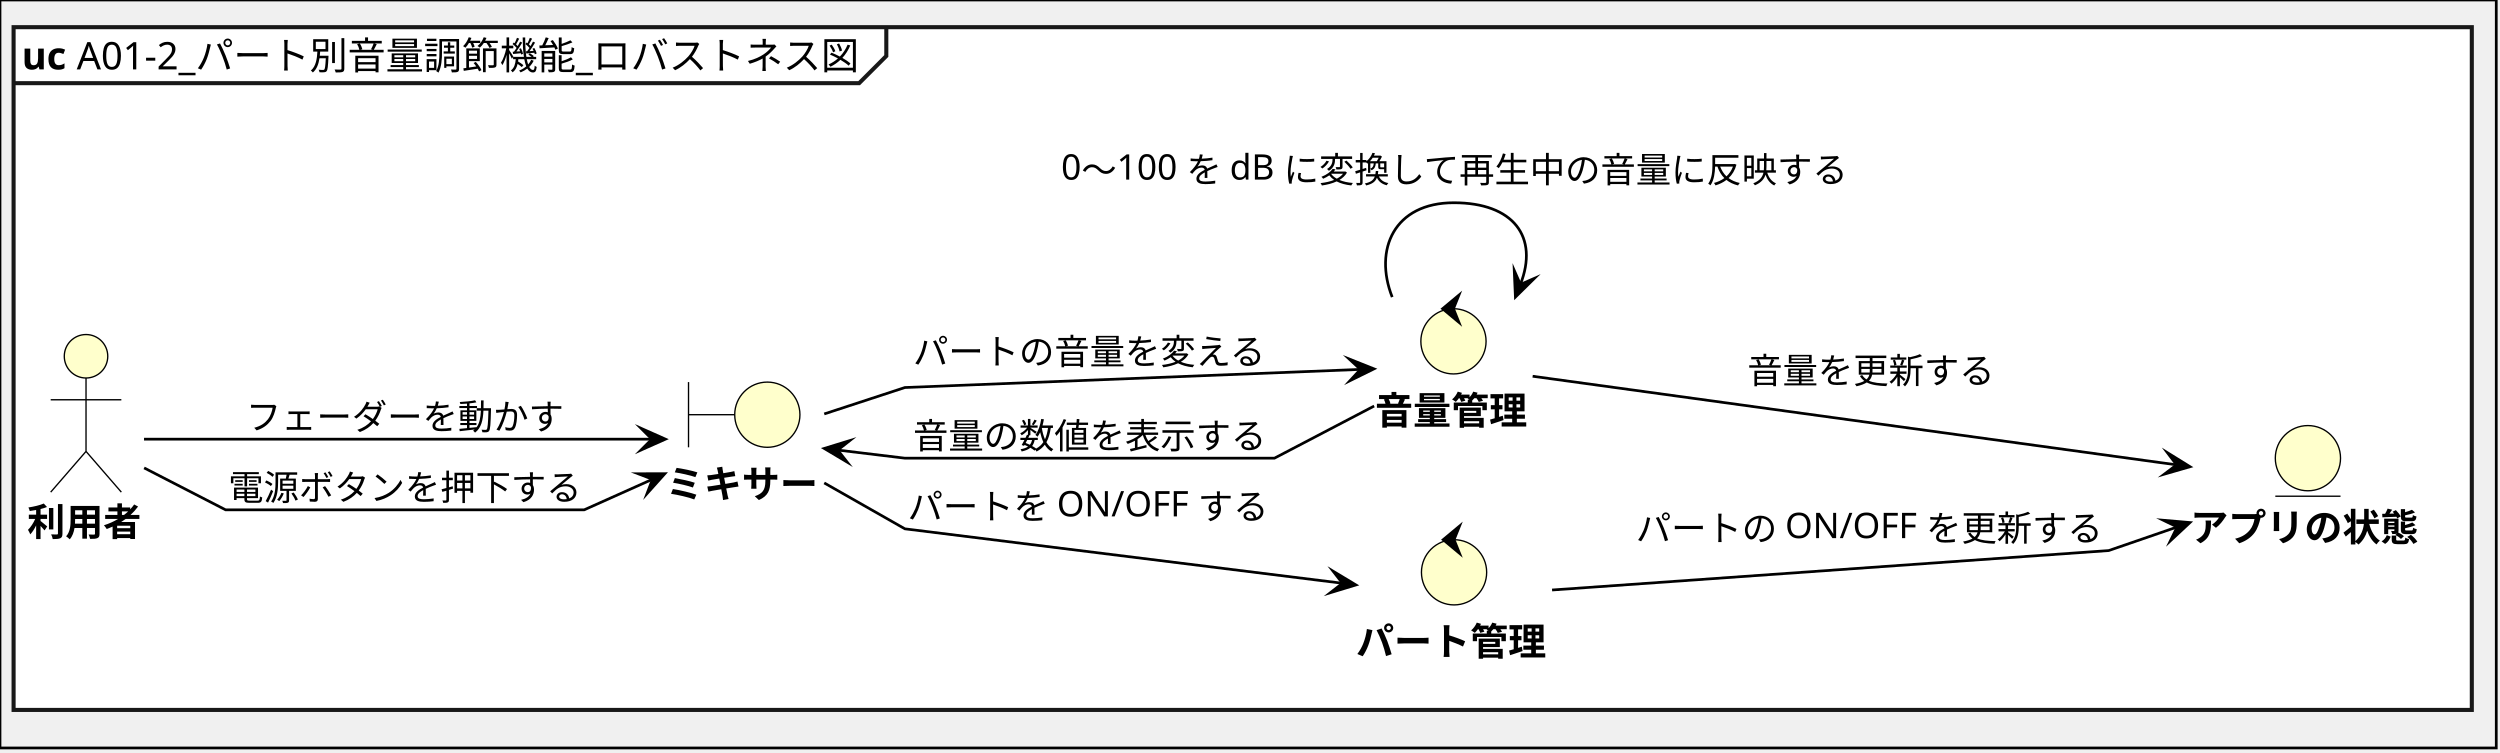
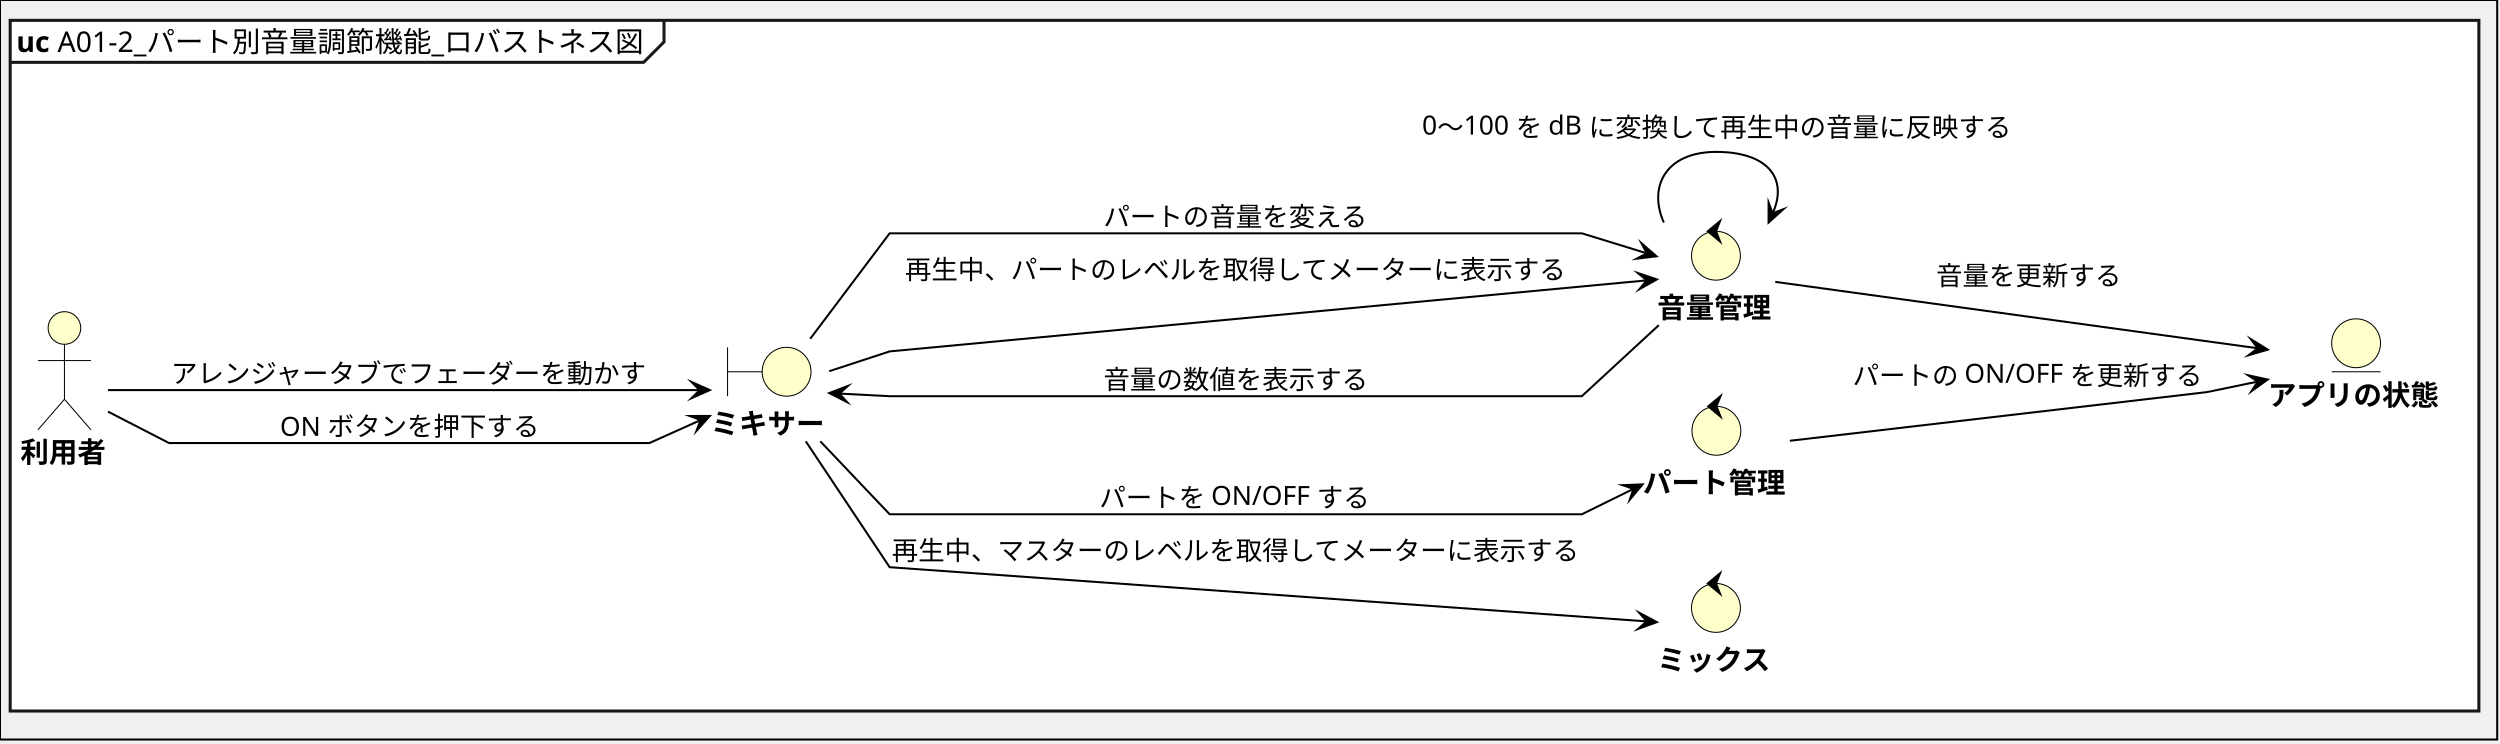
- <svg xmlns="http://www.w3.org/2000/svg" version="1.1" data-diagram-type="DESCRIPTION" style="width:920px;height:277px;background:#FFFFFF;" width="920px" height="277px" viewBox="0 0 920 277" zoomAndPan="magnify" preserveAspectRatio="none" contentStyleType="text/css">
+ <svg xmlns="http://www.w3.org/2000/svg" version="1.1" data-diagram-type="DESCRIPTION" style="width:1228px;height:365px;background:#FFFFFF;" width="1228px" height="365px" viewBox="0 0 1228 365" zoomAndPan="magnify" preserveAspectRatio="none" contentStyleType="text/css">
  <defs />
  <g font-family="sans-serif" lengthAdjust="spacing">
-     <rect x="0" y="0" width="918.625" height="275.252" fill="none" style="stroke:#000;stroke-width:1;" />
-     <rect x="5" y="10" width="904.625" height="251.252" fill="#FFF" style="stroke:#181818;stroke-width:1.5;" />
+     <rect x="0" y="0" width="1226.625" height="363.252" fill="none" style="stroke:#000;stroke-width:1;" />
+     <rect x="5" y="10" width="1212.625" height="339.252" fill="#FFF" style="stroke:#181818;stroke-width:1.5;" />
    <path d="M326.158,10 L326.158,20.609 L316.158,30.609 L5,30.609" style="stroke:#181818;stroke-width:1.5;" fill="none" />
    <text x="8" y="25.533" fill="#000" font-size="14" textLength="16.338" font-weight="700">uc</text>
    <text x="28.228" y="25.533" fill="#000" font-size="14" textLength="290.931">A01-2_パート別音量調節機能_ロバストネス図</text>
    <g class="entity" data-qualified-name="A1" id="ent0001" data-source-line="4">
-       <ellipse cx="31.656" cy="131.109" rx="8" ry="8" fill="#FFC" style="stroke:#000;stroke-width:0.5;" />
-       <path d="M31.656,139.109 L31.656,166.109 M18.656,147.109 L44.656,147.109 M31.656,166.109 L18.656,181.109 M31.656,166.109 L44.656,181.109" style="stroke:#000;stroke-width:0.5;" fill="none" />
-       <text x="10" y="197.143" fill="#000" font-size="14" textLength="43.313" font-weight="700">利用者</text>
+       <ellipse cx="31.656" cy="161.109" rx="8" ry="8" fill="#FFC" style="stroke:#000;stroke-width:0.5;" />
+       <path d="M31.656,169.109 L31.656,196.109 M18.656,177.109 L44.656,177.109 M31.656,196.109 L18.656,211.109 M31.656,196.109 L44.656,211.109" style="stroke:#000;stroke-width:0.5;" fill="none" />
+       <text x="10" y="227.143" fill="#000" font-size="14" textLength="43.313" font-weight="700">利用者</text>
    </g>
    <g class="entity" data-qualified-name="B1" id="ent0002" data-source-line="5">
-       <path d="M253.375,140.609 L253.375,164.609 M253.375,152.609 L270.375,152.609" style="stroke:#000;stroke-width:0.5;" fill="none" />
-       <ellipse cx="282.375" cy="152.609" rx="12" ry="12" fill="#FFC" style="stroke:#000;stroke-width:0.5;" />
-       <text x="245" y="183.143" fill="#000" font-size="14" textLength="57.75" font-weight="700">ミキサー</text>
+       <path d="M357.375,170.609 L357.375,194.609 M357.375,182.609 L374.375,182.609" style="stroke:#000;stroke-width:0.5;" fill="none" />
+       <ellipse cx="386.375" cy="182.609" rx="12" ry="12" fill="#FFC" style="stroke:#000;stroke-width:0.5;" />
+       <text x="349" y="213.143" fill="#000" font-size="14" textLength="57.75" font-weight="700">ミキサー</text>
    </g>
    <g class="entity" data-qualified-name="C1" id="ent0003" data-source-line="6">
-       <ellipse cx="534.875" cy="125.609" rx="12" ry="12" fill="#FFC" style="stroke:#000;stroke-width:0.5;" />
-       <polygon points="530.875,113.609,536.875,108.609,534.875,113.609,536.875,118.609,530.875,113.609" fill="#000" style="stroke:#000;stroke-width:1;stroke-linejoin:miter;stroke-miterlimit:10;" />
-       <text x="506" y="156.143" fill="#000" font-size="14" textLength="57.75" font-weight="700">音量管理</text>
+       <ellipse cx="842.875" cy="125.609" rx="12" ry="12" fill="#FFC" style="stroke:#000;stroke-width:0.5;" />
+       <polygon points="838.875,113.609,844.875,108.609,842.875,113.609,844.875,118.609,838.875,113.609" fill="#000" style="stroke:#000;stroke-width:1;stroke-linejoin:miter;stroke-miterlimit:10;" />
+       <text x="814" y="156.143" fill="#000" font-size="14" textLength="57.75" font-weight="700">音量管理</text>
    </g>
    <g class="entity" data-qualified-name="C2" id="ent0004" data-source-line="7">
-       <ellipse cx="535.094" cy="210.609" rx="12" ry="12" fill="#FFC" style="stroke:#000;stroke-width:0.5;" />
-       <polygon points="531.094,198.609,537.094,193.609,535.094,198.609,537.094,203.609,531.094,198.609" fill="#000" style="stroke:#000;stroke-width:1;stroke-linejoin:miter;stroke-miterlimit:10;" />
-       <text x="499" y="241.143" fill="#000" font-size="14" textLength="72.188" font-weight="700">パート管理</text>
+       <ellipse cx="843.094" cy="211.609" rx="12" ry="12" fill="#FFC" style="stroke:#000;stroke-width:0.5;" />
+       <polygon points="839.094,199.609,845.094,194.609,843.094,199.609,845.094,204.609,839.094,199.609" fill="#000" style="stroke:#000;stroke-width:1;stroke-linejoin:miter;stroke-miterlimit:10;" />
+       <text x="807" y="242.143" fill="#000" font-size="14" textLength="72.188" font-weight="700">パート管理</text>
    </g>
-     <g class="entity" data-qualified-name="E1" id="ent0005" data-source-line="8">
-       <ellipse cx="849.313" cy="168.609" rx="12" ry="12" fill="#FFC" style="stroke:#000;stroke-width:0.5;" />
-       <line x1="837.313" y1="182.609" x2="861.313" y2="182.609" style="stroke:#000;stroke-width:0.5;" />
-       <text x="806" y="199.143" fill="#000" font-size="14" textLength="86.625" font-weight="700">アプリの状態</text>
+     <g class="entity" data-qualified-name="C3" id="ent0005" data-source-line="8">
+       <ellipse cx="842.875" cy="298.609" rx="12" ry="12" fill="#FFC" style="stroke:#000;stroke-width:0.5;" />
+       <polygon points="838.875,286.609,844.875,281.609,842.875,286.609,844.875,291.609,838.875,286.609" fill="#000" style="stroke:#000;stroke-width:1;stroke-linejoin:miter;stroke-miterlimit:10;" />
+       <text x="814" y="329.143" fill="#000" font-size="14" textLength="57.75" font-weight="700">ミックス</text>
    </g>
-     <g class="link" data-entity-1="ent0001" data-entity-2="ent0002" id="lnk6" data-source-line="10" data-link-type="dependency">
-       <path d="M53,161.609 C96.06,161.609 190.92,161.609 239.89,161.609" style="stroke:#000;stroke-width:1;" fill="none" id="A1-to-B1" />
-       <polygon points="244.89,161.609,235.89,157.609,239.89,161.609,235.89,165.609,244.89,161.609" fill="#000" style="stroke:#000;stroke-width:1;stroke-linejoin:miter;stroke-miterlimit:10;" />
-       <text x="90.5" y="158.104" fill="#000" font-size="13" textLength="117">フェーダーを動かす</text>
+     <g class="entity" data-qualified-name="E1" id="ent0006" data-source-line="9">
+       <ellipse cx="1157.313" cy="168.609" rx="12" ry="12" fill="#FFC" style="stroke:#000;stroke-width:0.5;" />
+       <line x1="1145.313" y1="182.609" x2="1169.313" y2="182.609" style="stroke:#000;stroke-width:0.5;" />
+       <text x="1114" y="199.143" fill="#000" font-size="14" textLength="86.625" font-weight="700">アプリの状態</text>
    </g>
    <g class="link" data-entity-1="ent0001" data-entity-2="ent0002" id="lnk7" data-source-line="11" data-link-type="dependency">
-       <path d="M53.04,172.189 C67.02,179.379 83,187.609 83,187.609 C83,187.609 215,187.609 215,187.609 C215,187.609 225.398,182.955 240.118,176.355" style="stroke:#000;stroke-width:1;" fill="none" id="A1-to-B1-1" />
-       <polygon points="244.68,174.309,234.831,174.342,240.118,176.355,238.104,181.641,244.68,174.309" fill="#000" style="stroke:#000;stroke-width:1;stroke-linejoin:miter;stroke-miterlimit:10;" />
-       <text x="84" y="184.104" fill="#000" font-size="13" textLength="130">電源ボタンを押下する</text>
+       <path d="M53.02,191.609 C111.83,191.609 276.09,191.609 343.65,191.609" style="stroke:#000;stroke-width:1;" fill="none" id="A1-to-B1" />
+       <polygon points="348.65,191.609,339.65,187.609,343.65,191.609,339.65,195.609,348.65,191.609" fill="#000" style="stroke:#000;stroke-width:1;stroke-linejoin:miter;stroke-miterlimit:10;" />
+       <text x="84" y="188.104" fill="#000" font-size="13" textLength="234">アレンジャータブでフェーダーを動かす</text>
    </g>
-     <g class="link" data-entity-1="ent0002" data-entity-2="ent0003" id="lnk8" data-source-line="12" data-link-type="dependency">
-       <path d="M303.32,152.329 C318.04,147.509 333,142.609 333,142.609 C333,142.609 445.224,138.138 500.634,135.938" style="stroke:#000;stroke-width:1;" fill="none" id="B1-to-C1" />
-       <polygon points="505.63,135.739,496.478,132.1,500.634,135.938,496.796,140.093,505.63,135.739" fill="#000" style="stroke:#000;stroke-width:1;stroke-linejoin:miter;stroke-miterlimit:10;" />
-       <text x="336" y="134.104" fill="#000" font-size="13" textLength="130">パートの音量を変える</text>
+     <g class="link" data-entity-1="ent0001" data-entity-2="ent0002" id="lnk8" data-source-line="12" data-link-type="dependency">
+       <path d="M53.04,202.189 C67.02,209.379 83,217.609 83,217.609 C83,217.609 319,217.609 319,217.609 C319,217.609 329.398,212.955 344.118,206.355" style="stroke:#000;stroke-width:1;" fill="none" id="A1-to-B1-1" />
+       <polygon points="348.68,204.309,338.831,204.342,344.118,206.355,342.104,211.641,348.68,204.309" fill="#000" style="stroke:#000;stroke-width:1;stroke-linejoin:miter;stroke-miterlimit:10;" />
+       <text x="137.5" y="214.104" fill="#000" font-size="13" textLength="127.112">ON ボタンを押下する</text>
    </g>
-     <g class="link" data-entity-1="ent0003" data-entity-2="ent0002" id="lnk13" data-source-line="17" data-link-type="dependency">
-       <path d="M505.68,149.419 C488.16,158.589 469,168.609 469,168.609 C469,168.609 333,168.609 333,168.609 C333,168.609 323.004,167.396 308.284,165.626" style="stroke:#000;stroke-width:1;" fill="none" id="C1-to-B1" />
-       <polygon points="303.32,165.029,311.778,170.075,308.284,165.626,312.733,162.132,303.32,165.029" fill="#000" style="stroke:#000;stroke-width:1;stroke-linejoin:miter;stroke-miterlimit:10;" />
-       <text x="336" y="165.104" fill="#000" font-size="13" textLength="130">音量の数値を表示する</text>
+     <g class="link" data-entity-1="ent0002" data-entity-2="ent0003" id="lnk9" data-source-line="13" data-link-type="dependency">
+       <path d="M397.99,166.399 C414.91,143.939 437,114.609 437,114.609 C437,114.609 777,114.609 777,114.609 C777,114.609 791.381,119.039 808.901,124.429" style="stroke:#000;stroke-width:1;" fill="none" id="B1-to-C1" />
+       <polygon points="813.68,125.899,806.254,119.43,808.901,124.429,803.902,127.076,813.68,125.899" fill="#000" style="stroke:#000;stroke-width:1;stroke-linejoin:miter;stroke-miterlimit:10;" />
+       <text x="542" y="111.104" fill="#000" font-size="13" textLength="130">パートの音量を変える</text>
    </g>
-     <g class="link" data-entity-1="ent0003" data-entity-2="ent0005" id="lnk9" data-source-line="13" data-link-type="dependency">
-       <path d="M564.01,138.459 C618.91,146.019 736.037,162.138 800.987,171.068" style="stroke:#000;stroke-width:1;" fill="none" id="C1-to-E1" />
-       <polygon points="805.94,171.749,797.569,166.561,800.987,171.068,796.479,174.486,805.94,171.749" fill="#000" style="stroke:#000;stroke-width:1;stroke-linejoin:miter;stroke-miterlimit:10;" />
-       <text x="643" y="141.104" fill="#000" font-size="13" textLength="91">音量を更新する</text>
+     <g class="link" data-entity-1="ent0003" data-entity-2="ent0002" id="lnk12" data-source-line="16" data-link-type="dependency">
+       <path d="M814.81,159.709 C797,176.149 777,194.609 777,194.609 C777,194.609 437,194.609 437,194.609 C437,194.609 427.033,194.101 412.313,193.331" style="stroke:#000;stroke-width:1;" fill="none" id="C1-to-B1" />
+       <polygon points="407.32,193.069,416.099,197.534,412.313,193.331,416.517,189.545,407.32,193.069" fill="#000" style="stroke:#000;stroke-width:1;stroke-linejoin:miter;stroke-miterlimit:10;" />
+       <text x="542" y="191.104" fill="#000" font-size="13" textLength="130">音量の数値を表示する</text>
    </g>
-     <g class="link" data-entity-1="ent0003" data-entity-2="ent0003" id="lnk10" data-source-line="14" data-link-type="dependency">
-       <path d="M512.33,109.329 C505.46,91.839 513.02,74.609 535,74.609 C556.98,74.609 566.368,87.186 559.498,104.676" style="stroke:#000;stroke-width:1;" fill="none" id="C1-to-C1" />
-       <polygon points="557.67,109.329,564.684,102.415,559.498,104.676,557.237,99.49,557.67,109.329" fill="#000" style="stroke:#000;stroke-width:1;stroke-linejoin:miter;stroke-miterlimit:10;" />
-       <text x="390.5" y="66.104" fill="#000" font-size="13" textLength="289.656">0〜100 を dB に変換して再生中の音量に反映する</text>
+     <g class="link" data-entity-1="ent0002" data-entity-2="ent0003" id="lnk15" data-source-line="19" data-link-type="dependency">
+       <path d="M407.32,182.329 C422.04,177.509 437,172.609 437,172.609 C437,172.609 717.022,146.337 808.862,137.717" style="stroke:#000;stroke-width:1;" fill="none" id="B1-to-C1-1" />
+       <polygon points="813.84,137.249,804.506,134.108,808.862,137.717,805.253,142.073,813.84,137.249" fill="#000" style="stroke:#000;stroke-width:1;stroke-linejoin:miter;stroke-miterlimit:10;" />
+       <text x="444.5" y="137.104" fill="#000" font-size="13" textLength="325">再生中、パートのレベルを取得してメーターに表示する</text>
    </g>
-     <g class="link" data-entity-1="ent0002" data-entity-2="ent0004" id="lnk11" data-source-line="15" data-link-type="dependency">
-       <path d="M303.32,177.719 C318.04,186.099 333,194.609 333,194.609 C333,194.609 436.438,207.472 494.028,214.642" style="stroke:#000;stroke-width:1;" fill="none" id="B1-to-C2" />
-       <polygon points="498.99,215.259,490.553,210.178,494.028,214.642,489.565,218.117,498.99,215.259" fill="#000" style="stroke:#000;stroke-width:1;stroke-linejoin:miter;stroke-miterlimit:10;" />
-       <text x="334" y="191.104" fill="#000" font-size="13" textLength="134.329">パートを ON/OFF する</text>
+     <g class="link" data-entity-1="ent0003" data-entity-2="ent0006" id="lnk10" data-source-line="14" data-link-type="dependency">
+       <path d="M872.01,138.459 C926.91,146.019 1044.037,162.138 1108.987,171.068" style="stroke:#000;stroke-width:1;" fill="none" id="C1-to-E1" />
+       <polygon points="1113.94,171.749,1105.569,166.561,1108.987,171.068,1104.479,174.486,1113.94,171.749" fill="#000" style="stroke:#000;stroke-width:1;stroke-linejoin:miter;stroke-miterlimit:10;" />
+       <text x="951" y="140.104" fill="#000" font-size="13" textLength="91">音量を更新する</text>
    </g>
-     <g class="link" data-entity-1="ent0004" data-entity-2="ent0005" id="lnk12" data-source-line="16" data-link-type="dependency">
-       <path d="M571.16,217.119 C637.82,212.399 776,202.609 776,202.609 C776,202.609 785.403,199.369 801.183,193.929" style="stroke:#000;stroke-width:1;" fill="none" id="C2-to-E1" />
-       <polygon points="805.91,192.299,796.098,191.451,801.183,193.929,798.705,199.014,805.91,192.299" fill="#000" style="stroke:#000;stroke-width:1;stroke-linejoin:miter;stroke-miterlimit:10;" />
-       <text x="602" y="199.104" fill="#000" font-size="13" textLength="173.329">パートの ON/OFF を更新する</text>
+     <g class="link" data-entity-1="ent0003" data-entity-2="ent0003" id="lnk11" data-source-line="15" data-link-type="dependency">
+       <path d="M817.28,109.329 C809.49,91.839 818.06,74.609 843,74.609 C867.94,74.609 878.544,87.272 870.754,104.762" style="stroke:#000;stroke-width:1;" fill="none" id="C1-to-C1" />
+       <polygon points="868.72,109.329,876.036,102.735,870.754,104.762,868.728,99.481,868.72,109.329" fill="#000" style="stroke:#000;stroke-width:1;stroke-linejoin:miter;stroke-miterlimit:10;" />
+       <text x="698.5" y="66.104" fill="#000" font-size="13" textLength="289.656">0〜100 を dB に変換して再生中の音量に反映する</text>
+     </g>
+     <g class="link" data-entity-1="ent0002" data-entity-2="ent0004" id="lnk13" data-source-line="17" data-link-type="dependency">
+       <path d="M402.93,216.769 C418.9,233.579 437,252.609 437,252.609 C437,252.609 777,252.609 777,252.609 C777,252.609 787.034,247.667 802.354,240.127" style="stroke:#000;stroke-width:1;" fill="none" id="B1-to-C2" />
+       <polygon points="806.84,237.919,796.999,238.305,802.354,240.127,800.531,245.483,806.84,237.919" fill="#000" style="stroke:#000;stroke-width:1;stroke-linejoin:miter;stroke-miterlimit:10;" />
+       <text x="540" y="249.104" fill="#000" font-size="13" textLength="134.329">パートを ON/OFF する</text>
+     </g>
+     <g class="link" data-entity-1="ent0004" data-entity-2="ent0006" id="lnk14" data-source-line="18" data-link-type="dependency">
+       <path d="M879.16,216.509 C945.82,208.729 1084,192.609 1084,192.609 C1084,192.609 1093.234,190.704 1109.014,187.434" style="stroke:#000;stroke-width:1;" fill="none" id="C2-to-E1" />
+       <polygon points="1113.91,186.419,1104.286,184.329,1109.014,187.434,1105.909,192.162,1113.91,186.419" fill="#000" style="stroke:#000;stroke-width:1;stroke-linejoin:miter;stroke-miterlimit:10;" />
+       <text x="910" y="189.104" fill="#000" font-size="13" textLength="173.329">パートの ON/OFF を更新する</text>
+     </g>
+     <g class="link" data-entity-1="ent0002" data-entity-2="ent0005" id="lnk16" data-source-line="20" data-link-type="dependency">
+       <path d="M395.78,216.769 C412.91,242.469 437,278.609 437,278.609 C437,278.609 717.013,298.663 808.853,305.233" style="stroke:#000;stroke-width:1;" fill="none" id="B1-to-C3" />
+       <polygon points="813.84,305.589,805.148,300.957,808.853,305.233,804.578,308.937,813.84,305.589" fill="#000" style="stroke:#000;stroke-width:1;stroke-linejoin:miter;stroke-miterlimit:10;" />
+       <text x="438" y="275.104" fill="#000" font-size="13" textLength="338">再生中、マスターのレベルを取得してメーターに表示する</text>
    </g>
  </g>
</svg>
